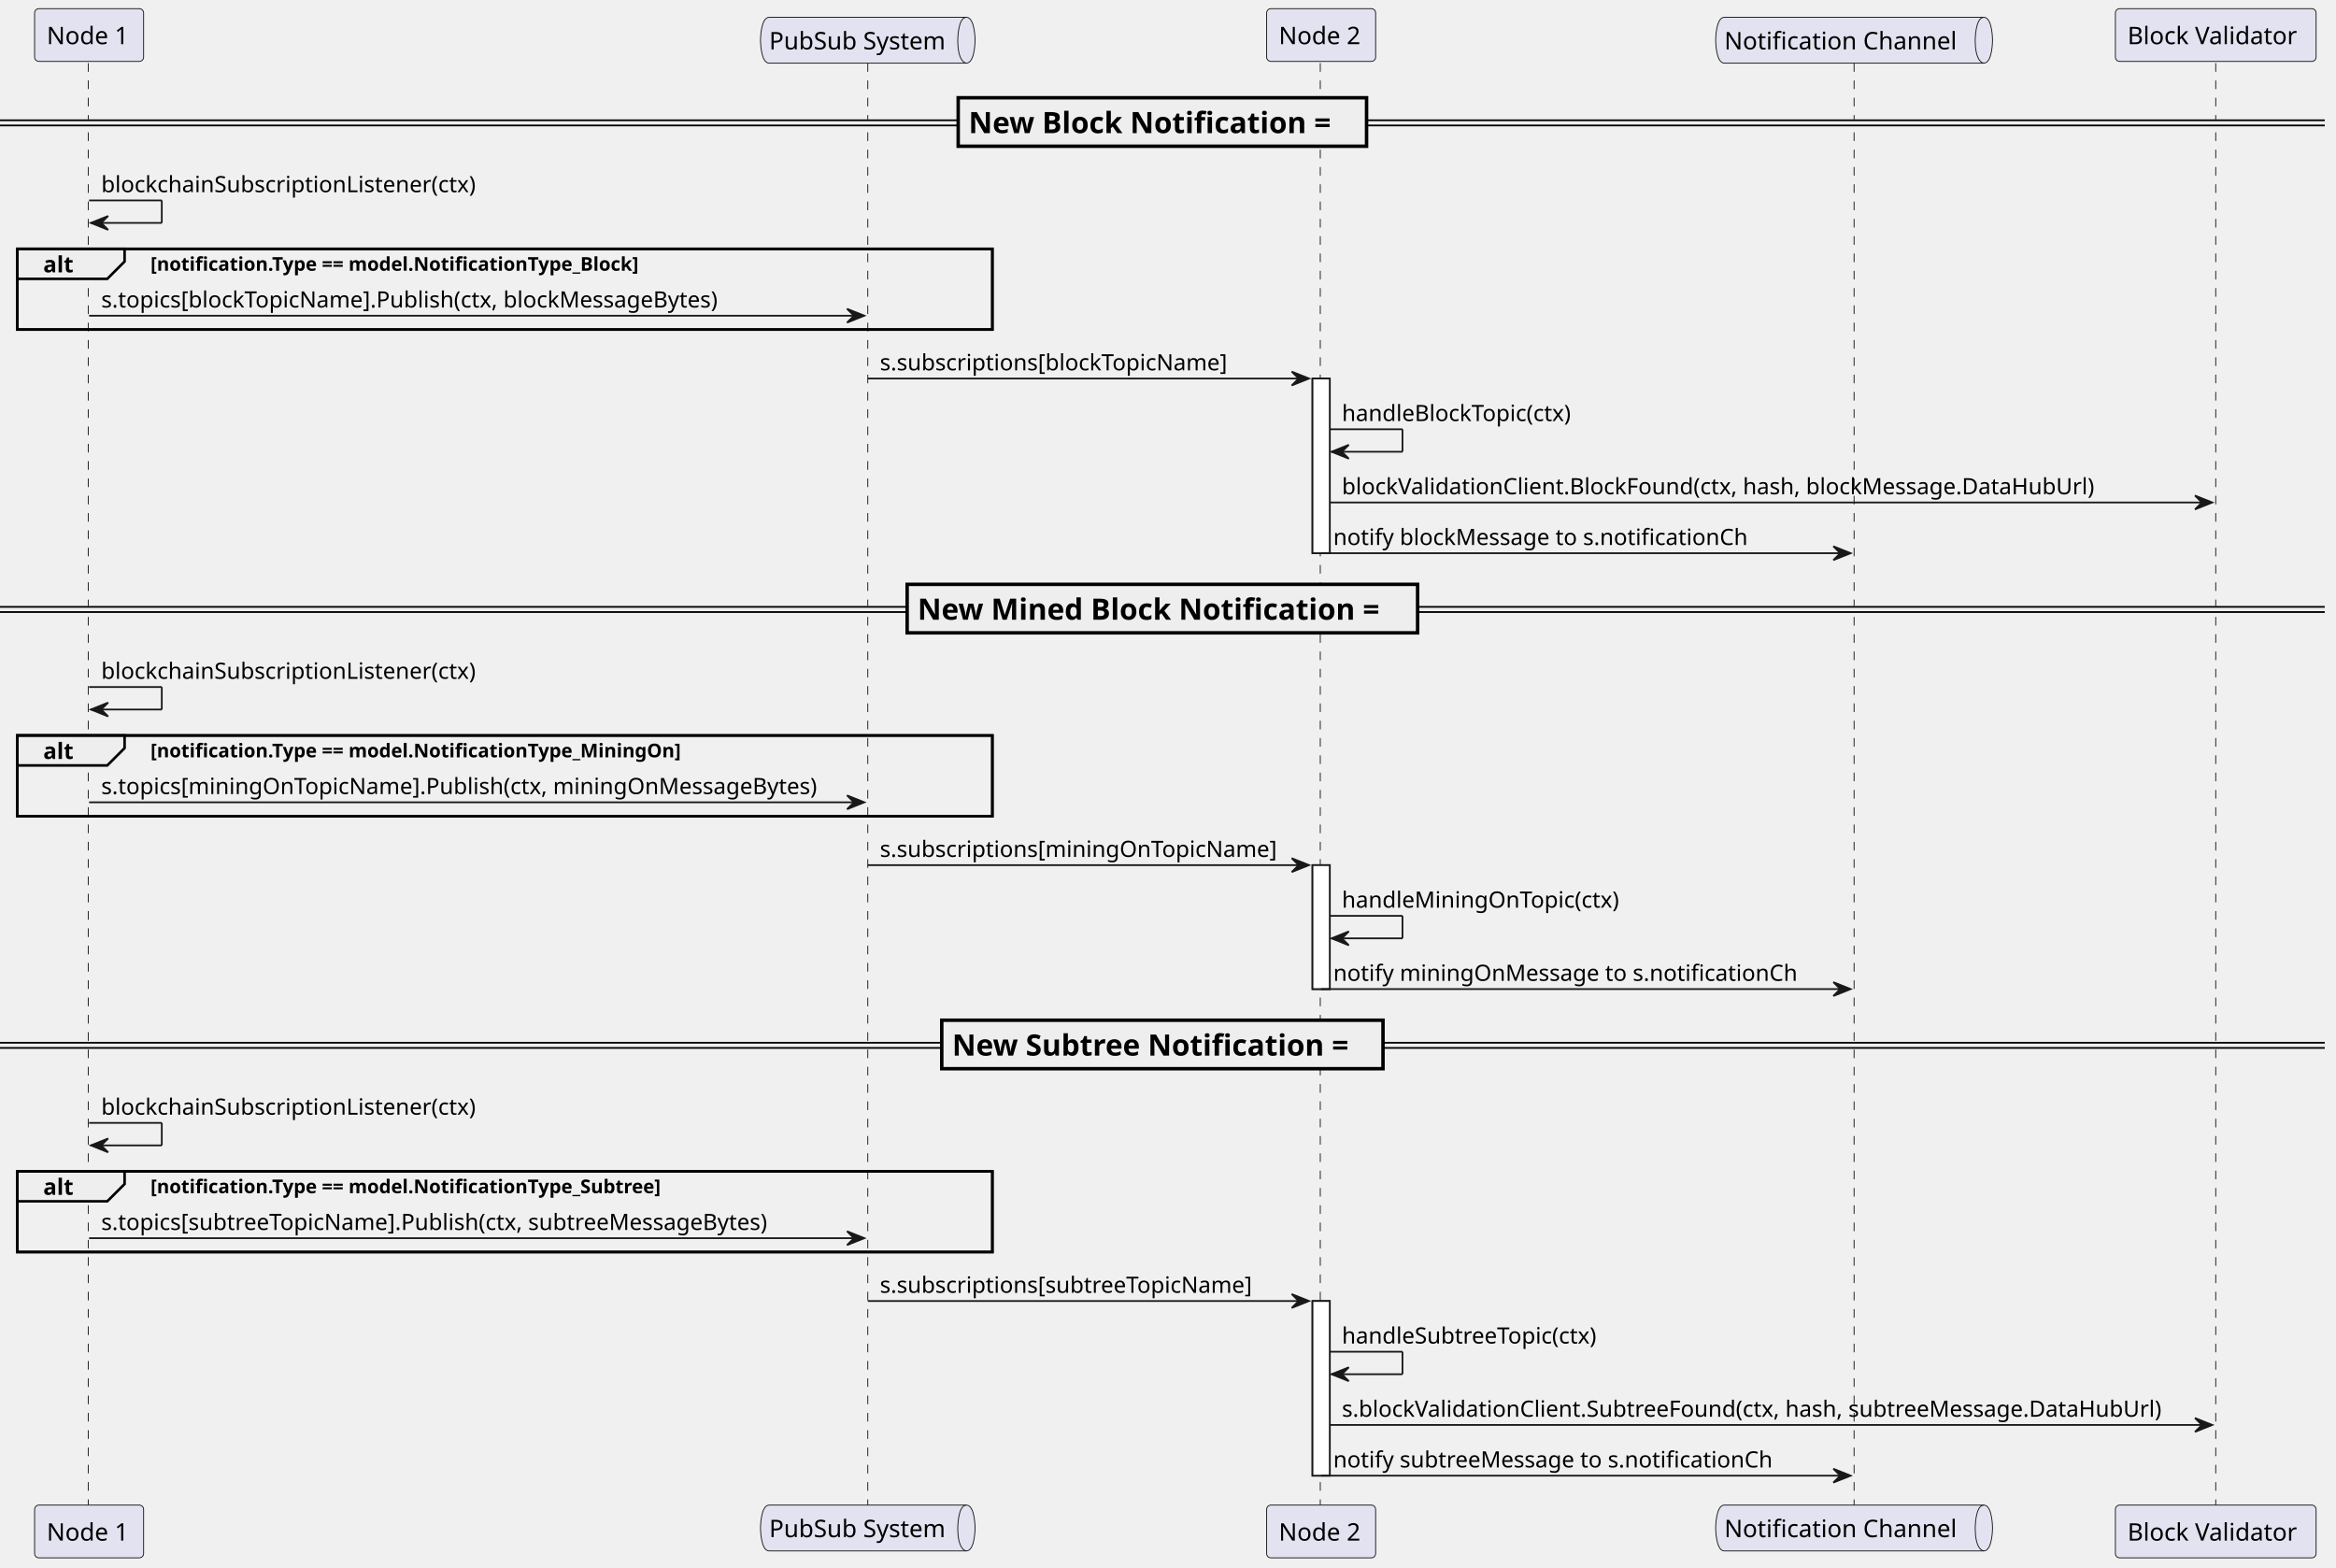
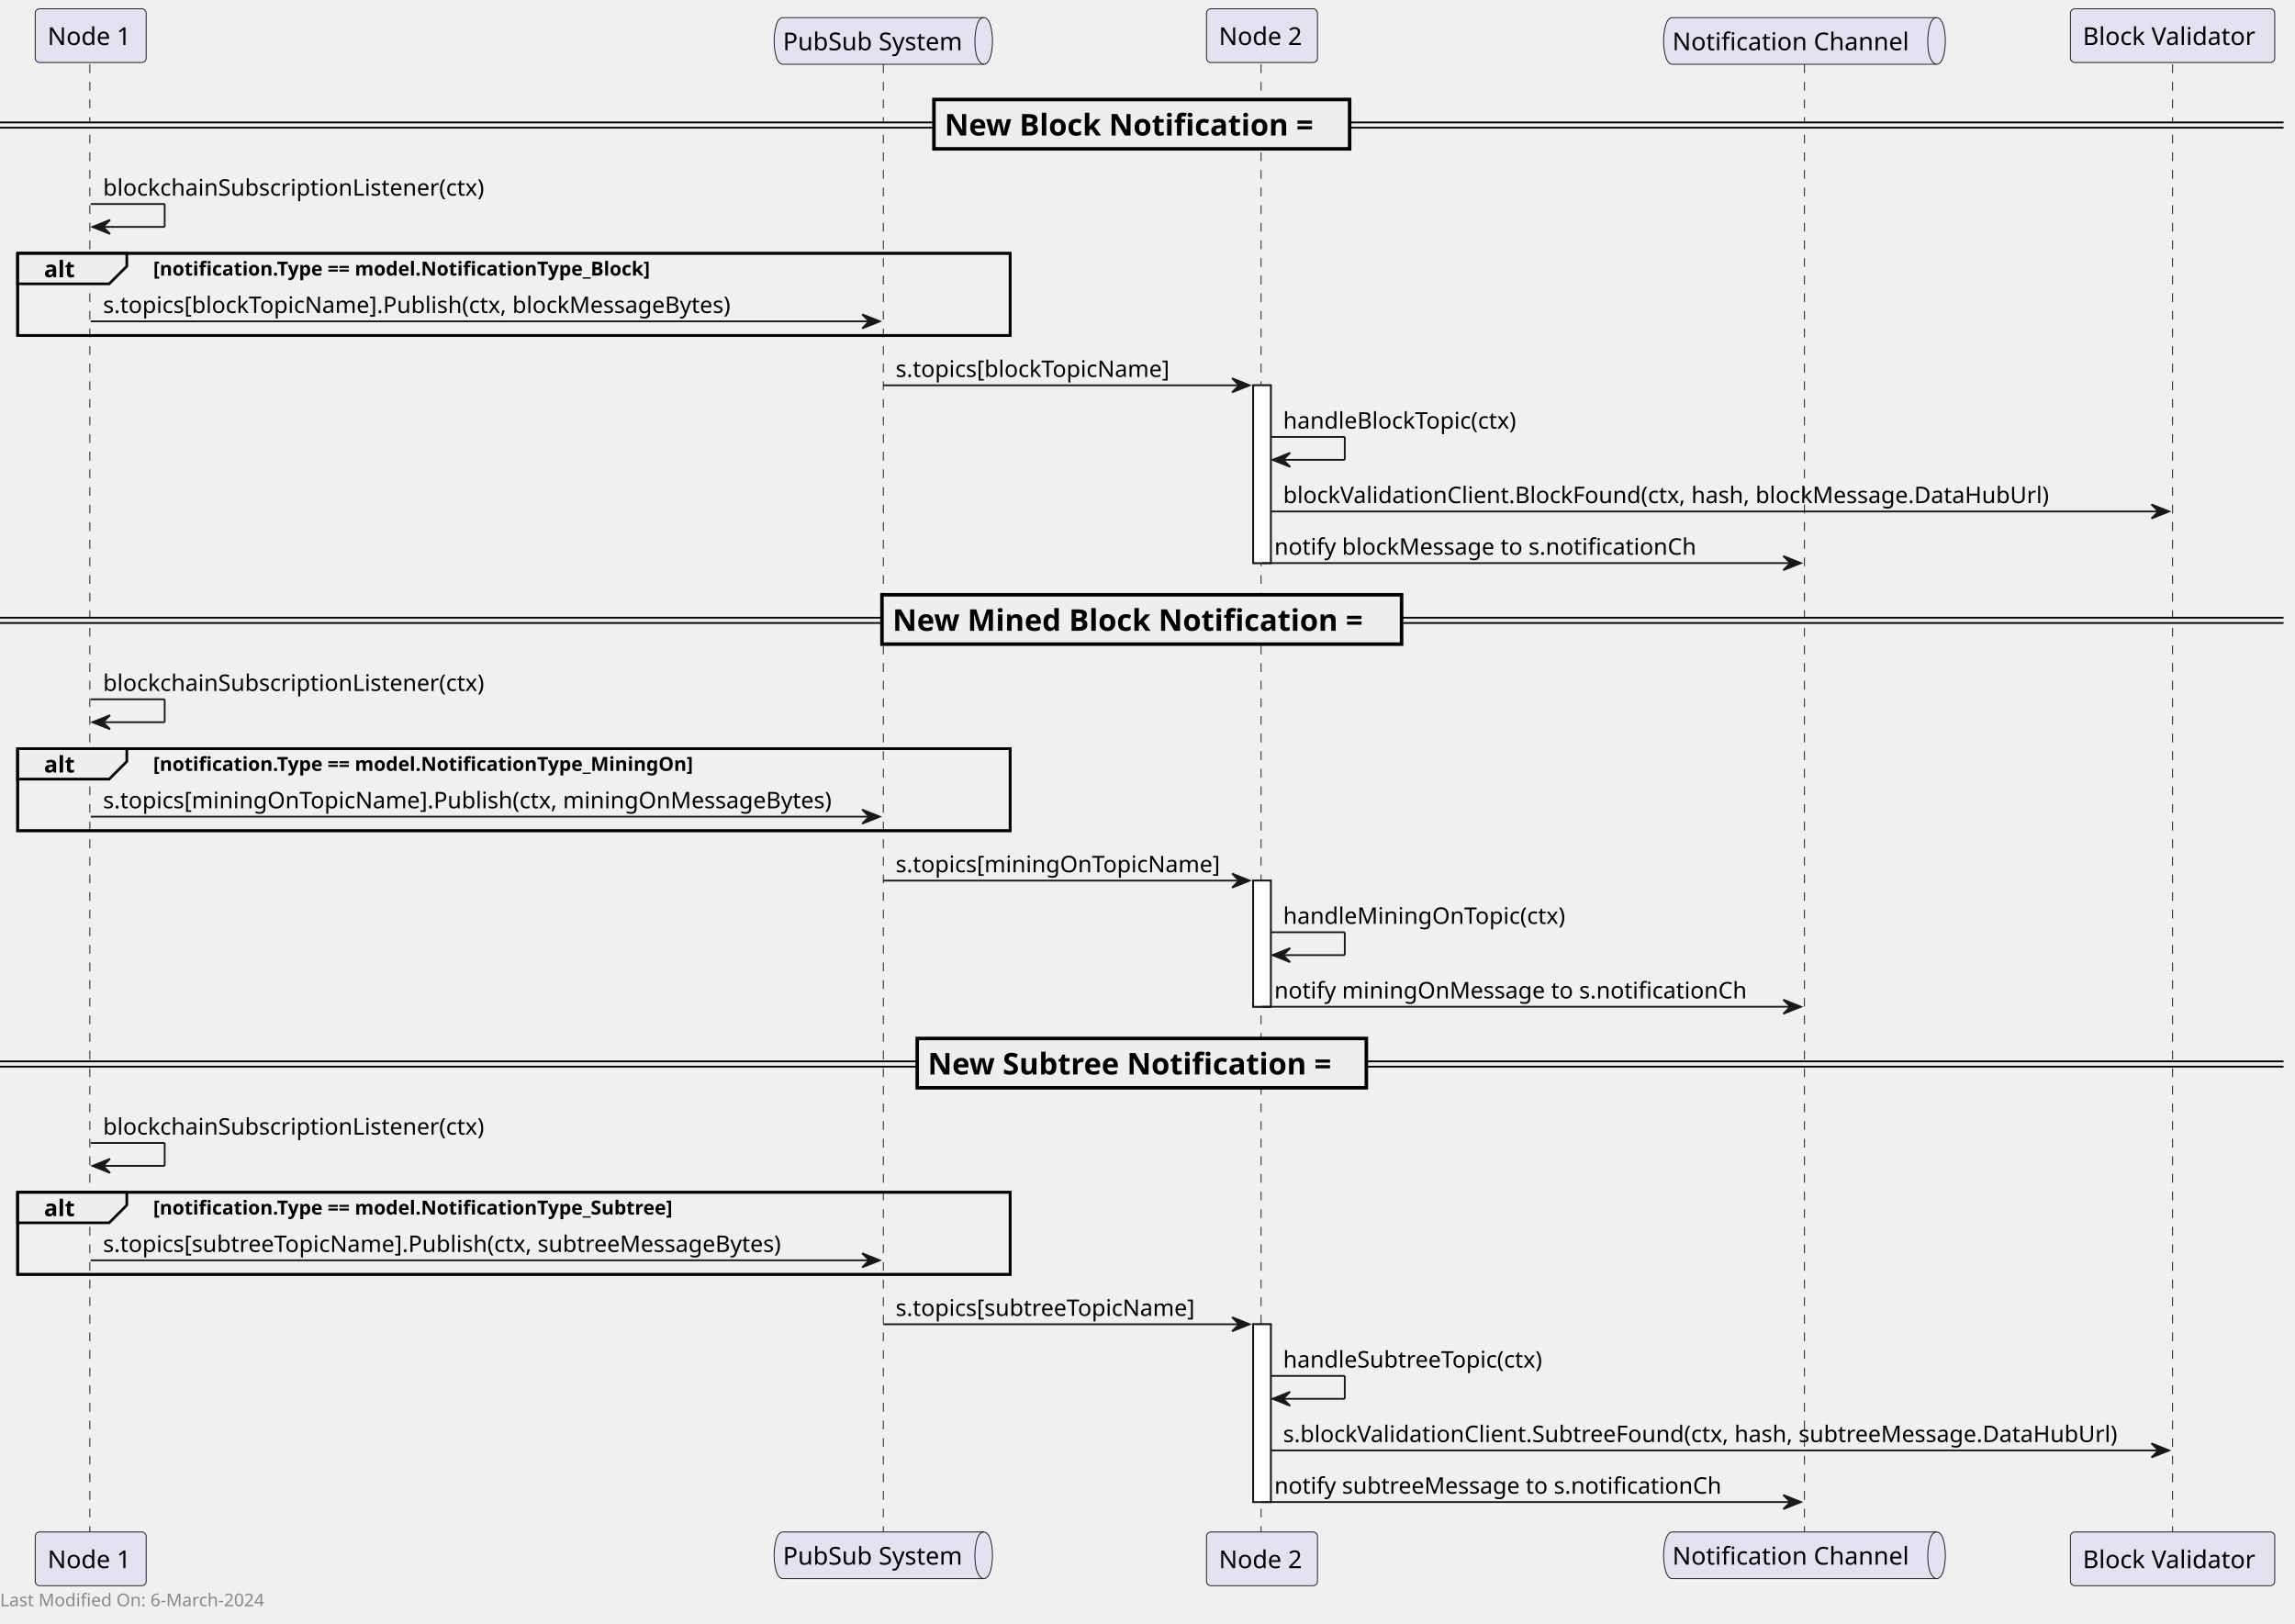
- <svg xmlns="http://www.w3.org/2000/svg" contentStyleType="text/css" height="906" preserveAspectRatio="none" viewBox="0 0 1350 906" width="1350" zoomAndPan="magnify">
-   <path d="m758.5 218.752h10v100.932h-10z" fill="#fff" stroke="#181818" />
-   <path d="m758.5 499.947h10v71.621h-10z" fill="#fff" stroke="#181818" />
-   <path d="m758.5 751.832h10v100.932h-10z" fill="#fff" stroke="#181818" />
-   <path d="m10 143.82h563.5v46.621h-563.5z" fill="none" stroke="#000" stroke-width="1.5" />
-   <path d="m10 425.016h563.5v46.621h-563.5z" fill="none" stroke="#000" stroke-width="1.5" />
-   <path d="m10 676.9h563.5v46.621h-563.5z" fill="none" stroke="#000" stroke-width="1.5" />
-   <g stroke="#181818" stroke-width=".5">
-     <g stroke-dasharray="5 5">
-       <path d="m51 36.488v834.275" />
-       <path d="m501.5 36.488v834.275" />
-       <path d="m763 36.488v834.275" />
-       <path d="m1071.5 36.488v834.275" />
-       <path d="m1280.5 36.488v834.275" />
-     </g>
-     <rect fill="#e2e2f0" height="30.488" rx="2.5" width="63" x="20" y="5" />
+ <svg xmlns="http://www.w3.org/2000/svg" contentStyleType="text/css" height="922px" preserveAspectRatio="none" style="width:1303px;height:922px;background:#FFFFFF;" version="1.1" viewBox="0 0 1303 922" width="1303px" zoomAndPan="magnify">
+   <defs />
+   <g>
+     <rect fill="#FFFFFF" height="100.932" style="stroke:#181818;stroke-width:1.0;" width="10" x="711.5" y="218.752" />
+     <rect fill="#FFFFFF" height="71.621" style="stroke:#181818;stroke-width:1.0;" width="10" x="711.5" y="499.947" />
+     <rect fill="#FFFFFF" height="100.932" style="stroke:#181818;stroke-width:1.0;" width="10" x="711.5" y="751.832" />
+     <rect fill="none" height="46.621" style="stroke:#000000;stroke-width:1.5;" width="563.5" x="10" y="143.82" />
+     <rect fill="none" height="46.621" style="stroke:#000000;stroke-width:1.5;" width="563.5" x="10" y="425.016" />
+     <rect fill="none" height="46.621" style="stroke:#000000;stroke-width:1.5;" width="563.5" x="10" y="676.9" />
+     <line style="stroke:#181818;stroke-width:0.5;stroke-dasharray:5.0,5.0;" x1="51" x2="51" y1="36.488" y2="870.764" />
+     <line style="stroke:#181818;stroke-width:0.5;stroke-dasharray:5.0,5.0;" x1="501.5" x2="501.5" y1="36.488" y2="870.764" />
+     <line style="stroke:#181818;stroke-width:0.5;stroke-dasharray:5.0,5.0;" x1="716" x2="716" y1="36.488" y2="870.764" />
+     <line style="stroke:#181818;stroke-width:0.5;stroke-dasharray:5.0,5.0;" x1="1024.5" x2="1024.5" y1="36.488" y2="870.764" />
+     <line style="stroke:#181818;stroke-width:0.5;stroke-dasharray:5.0,5.0;" x1="1233.5" x2="1233.5" y1="36.488" y2="870.764" />
+     <rect fill="#E2E2F0" height="30.488" rx="2.5" ry="2.5" style="stroke:#181818;stroke-width:0.5;" width="63" x="20" y="5" />
+     <text fill="#000000" font-family="sans-serif" font-size="14" lengthAdjust="spacing" textLength="49" x="27" y="25.535">Node 1</text>
+     <rect fill="#E2E2F0" height="30.488" rx="2.5" ry="2.5" style="stroke:#181818;stroke-width:0.5;" width="63" x="20" y="869.764" />
+     <text fill="#000000" font-family="sans-serif" font-size="14" lengthAdjust="spacing" textLength="49" x="27" y="890.299">Node 1</text>
+     <path d="M444.5,10 L558.5,10 C563.5,10 563.5,23.244 563.5,23.244 C563.5,23.244 563.5,36.488 558.5,36.488 L444.5,36.488 C439.5,36.488 439.5,23.244 439.5,23.244 C439.5,23.244 439.5,10 444.5,10 " fill="#E2E2F0" style="stroke:#181818;stroke-width:0.5;" />
+     <path d="M558.5,10 C553.5,10 553.5,23.244 553.5,23.244 C553.5,36.488 558.5,36.488 558.5,36.488 " fill="none" style="stroke:#181818;stroke-width:0.5;" />
+     <text fill="#000000" font-family="sans-serif" font-size="14" lengthAdjust="spacing" textLength="104" x="444.5" y="28.535">PubSub System</text>
+     <path d="M444.5,869.764 L558.5,869.764 C563.5,869.764 563.5,883.008 563.5,883.008 C563.5,883.008 563.5,896.252 558.5,896.252 L444.5,896.252 C439.5,896.252 439.5,883.008 439.5,883.008 C439.5,883.008 439.5,869.764 444.5,869.764 " fill="#E2E2F0" style="stroke:#181818;stroke-width:0.5;" />
+     <path d="M558.5,869.764 C553.5,869.764 553.5,883.008 553.5,883.008 C553.5,896.252 558.5,896.252 558.5,896.252 " fill="none" style="stroke:#181818;stroke-width:0.5;" />
+     <text fill="#000000" font-family="sans-serif" font-size="14" lengthAdjust="spacing" textLength="104" x="444.5" y="888.299">PubSub System</text>
+     <rect fill="#E2E2F0" height="30.488" rx="2.5" ry="2.5" style="stroke:#181818;stroke-width:0.5;" width="63" x="685" y="5" />
+     <text fill="#000000" font-family="sans-serif" font-size="14" lengthAdjust="spacing" textLength="49" x="692" y="25.535">Node 2</text>
+     <rect fill="#E2E2F0" height="30.488" rx="2.5" ry="2.5" style="stroke:#181818;stroke-width:0.5;" width="63" x="685" y="869.764" />
+     <text fill="#000000" font-family="sans-serif" font-size="14" lengthAdjust="spacing" textLength="49" x="692" y="890.299">Node 2</text>
+     <path d="M949.5,10 L1099.5,10 C1104.5,10 1104.5,23.244 1104.5,23.244 C1104.5,23.244 1104.5,36.488 1099.5,36.488 L949.5,36.488 C944.5,36.488 944.5,23.244 944.5,23.244 C944.5,23.244 944.5,10 949.5,10 " fill="#E2E2F0" style="stroke:#181818;stroke-width:0.5;" />
+     <path d="M1099.5,10 C1094.5,10 1094.5,23.244 1094.5,23.244 C1094.5,36.488 1099.5,36.488 1099.5,36.488 " fill="none" style="stroke:#181818;stroke-width:0.5;" />
+     <text fill="#000000" font-family="sans-serif" font-size="14" lengthAdjust="spacing" textLength="140" x="949.5" y="28.535">Notification Channel</text>
+     <path d="M949.5,869.764 L1099.5,869.764 C1104.5,869.764 1104.5,883.008 1104.5,883.008 C1104.5,883.008 1104.5,896.252 1099.5,896.252 L949.5,896.252 C944.5,896.252 944.5,883.008 944.5,883.008 C944.5,883.008 944.5,869.764 949.5,869.764 " fill="#E2E2F0" style="stroke:#181818;stroke-width:0.5;" />
+     <path d="M1099.5,869.764 C1094.5,869.764 1094.5,883.008 1094.5,883.008 C1094.5,896.252 1099.5,896.252 1099.5,896.252 " fill="none" style="stroke:#181818;stroke-width:0.5;" />
+     <text fill="#000000" font-family="sans-serif" font-size="14" lengthAdjust="spacing" textLength="140" x="949.5" y="888.299">Notification Channel</text>
+     <rect fill="#E2E2F0" height="30.488" rx="2.5" ry="2.5" style="stroke:#181818;stroke-width:0.5;" width="116" x="1175.5" y="5" />
+     <text fill="#000000" font-family="sans-serif" font-size="14" lengthAdjust="spacing" textLength="102" x="1182.5" y="25.535">Block Validator</text>
+     <rect fill="#E2E2F0" height="30.488" rx="2.5" ry="2.5" style="stroke:#181818;stroke-width:0.5;" width="116" x="1175.5" y="869.764" />
+     <text fill="#000000" font-family="sans-serif" font-size="14" lengthAdjust="spacing" textLength="102" x="1182.5" y="890.299">Block Validator</text>
+     <rect fill="#FFFFFF" height="100.932" style="stroke:#181818;stroke-width:1.0;" width="10" x="711.5" y="218.752" />
+     <rect fill="#FFFFFF" height="71.621" style="stroke:#181818;stroke-width:1.0;" width="10" x="711.5" y="499.947" />
+     <rect fill="#FFFFFF" height="100.932" style="stroke:#181818;stroke-width:1.0;" width="10" x="711.5" y="751.832" />
+     <rect fill="#EEEEEE" height="3" style="stroke:#EEEEEE;stroke-width:1.0;" width="1296.5" x="0" y="69.499" />
+     <line style="stroke:#000000;stroke-width:1.0;" x1="0" x2="1296.5" y1="69.499" y2="69.499" />
+     <line style="stroke:#000000;stroke-width:1.0;" x1="0" x2="1296.5" y1="72.499" y2="72.499" />
+     <rect fill="#EEEEEE" height="28.021" style="stroke:#000000;stroke-width:2.0;" width="236" x="530.25" y="56.488" />
+     <text fill="#000000" font-family="sans-serif" font-size="17" font-weight="bold" lengthAdjust="spacing" textLength="222" x="536.25" y="76.924">New Block Notification =</text>
+     <line style="stroke:#181818;stroke-width:1.0;" x1="51.5" x2="93.5" y1="115.82" y2="115.82" />
+     <line style="stroke:#181818;stroke-width:1.0;" x1="93.5" x2="93.5" y1="115.82" y2="128.82" />
+     <line style="stroke:#181818;stroke-width:1.0;" x1="52.5" x2="93.5" y1="128.82" y2="128.82" />
+     <polygon fill="#181818" points="62.5,124.82,52.5,128.82,62.5,132.82,58.5,128.82" style="stroke:#181818;stroke-width:1.0;" />
+     <text fill="#000000" font-family="sans-serif" font-size="13" lengthAdjust="spacing" textLength="226" x="58.5" y="111.078">blockchainSubscriptionListener(ctx)</text>
+     <path d="M10,143.82 L72,143.82 L72,151.131 L62,161.131 L10,161.131 L10,143.82 " fill="#EEEEEE" style="stroke:#000000;stroke-width:1.5;" />
+     <rect fill="none" height="46.621" style="stroke:#000000;stroke-width:1.5;" width="563.5" x="10" y="143.82" />
+     <text fill="#000000" font-family="sans-serif" font-size="13" font-weight="bold" lengthAdjust="spacing" textLength="17" x="25" y="157.389">alt</text>
+     <text fill="#000000" font-family="sans-serif" font-size="11" font-weight="bold" lengthAdjust="spacing" textLength="297" x="87" y="156.455">[notification.Type == model.NotificationType_Block]</text>
+     <polygon fill="#181818" points="489.5,178.441,499.5,182.441,489.5,186.441,493.5,182.441" style="stroke:#181818;stroke-width:1.0;" />
+     <line style="stroke:#181818;stroke-width:1.0;" x1="51.5" x2="495.5" y1="182.441" y2="182.441" />
+     <text fill="#000000" font-family="sans-serif" font-size="13" lengthAdjust="spacing" textLength="372" x="58.5" y="177.699">s.topics[blockTopicName].Publish(ctx, blockMessageBytes)</text>
+     <polygon fill="#181818" points="699.5,214.752,709.5,218.752,699.5,222.752,703.5,218.752" style="stroke:#181818;stroke-width:1.0;" />
+     <line style="stroke:#181818;stroke-width:1.0;" x1="501.5" x2="705.5" y1="218.752" y2="218.752" />
+     <text fill="#000000" font-family="sans-serif" font-size="13" lengthAdjust="spacing" textLength="164" x="508.5" y="214.01">s.topics[blockTopicName]</text>
+     <line style="stroke:#181818;stroke-width:1.0;" x1="721.5" x2="763.5" y1="248.062" y2="248.062" />
+     <line style="stroke:#181818;stroke-width:1.0;" x1="763.5" x2="763.5" y1="248.062" y2="261.062" />
+     <line style="stroke:#181818;stroke-width:1.0;" x1="722.5" x2="763.5" y1="261.062" y2="261.062" />
+     <polygon fill="#181818" points="732.5,257.062,722.5,261.062,732.5,265.062,728.5,261.062" style="stroke:#181818;stroke-width:1.0;" />
+     <text fill="#000000" font-family="sans-serif" font-size="13" lengthAdjust="spacing" textLength="139" x="728.5" y="243.32">handleBlockTopic(ctx)</text>
+     <polygon fill="#181818" points="1221.5,286.373,1231.5,290.373,1221.5,294.373,1225.5,290.373" style="stroke:#181818;stroke-width:1.0;" />
+     <line style="stroke:#181818;stroke-width:1.0;" x1="721.5" x2="1227.5" y1="290.373" y2="290.373" />
+     <text fill="#000000" font-family="sans-serif" font-size="13" lengthAdjust="spacing" textLength="452" x="728.5" y="285.631">blockValidationClient.BlockFound(ctx, hash, blockMessage.DataHubUrl)</text>
+     <polygon fill="#181818" points="1012.5,315.684,1022.5,319.684,1012.5,323.684,1016.5,319.684" style="stroke:#181818;stroke-width:1.0;" />
+     <line style="stroke:#181818;stroke-width:1.0;" x1="716.5" x2="1018.5" y1="319.684" y2="319.684" />
+     <text fill="#000000" font-family="sans-serif" font-size="13" lengthAdjust="spacing" textLength="252" x="723.5" y="314.941">notify blockMessage to s.notificationCh</text>
+     <rect fill="#EEEEEE" height="3" style="stroke:#EEEEEE;stroke-width:1.0;" width="1296.5" x="0" y="350.694" />
+     <line style="stroke:#000000;stroke-width:1.0;" x1="0" x2="1296.5" y1="350.694" y2="350.694" />
+     <line style="stroke:#000000;stroke-width:1.0;" x1="0" x2="1296.5" y1="353.694" y2="353.694" />
+     <rect fill="#EEEEEE" height="28.021" style="stroke:#000000;stroke-width:2.0;" width="295" x="500.75" y="337.684" />
+     <text fill="#000000" font-family="sans-serif" font-size="17" font-weight="bold" lengthAdjust="spacing" textLength="281" x="506.75" y="358.119">New Mined Block Notification =</text>
+     <line style="stroke:#181818;stroke-width:1.0;" x1="51.5" x2="93.5" y1="397.016" y2="397.016" />
+     <line style="stroke:#181818;stroke-width:1.0;" x1="93.5" x2="93.5" y1="397.016" y2="410.016" />
+     <line style="stroke:#181818;stroke-width:1.0;" x1="52.5" x2="93.5" y1="410.016" y2="410.016" />
+     <polygon fill="#181818" points="62.5,406.016,52.5,410.016,62.5,414.016,58.5,410.016" style="stroke:#181818;stroke-width:1.0;" />
+     <text fill="#000000" font-family="sans-serif" font-size="13" lengthAdjust="spacing" textLength="226" x="58.5" y="392.273">blockchainSubscriptionListener(ctx)</text>
+     <path d="M10,425.016 L72,425.016 L72,432.326 L62,442.326 L10,442.326 L10,425.016 " fill="#EEEEEE" style="stroke:#000000;stroke-width:1.5;" />
+     <rect fill="none" height="46.621" style="stroke:#000000;stroke-width:1.5;" width="563.5" x="10" y="425.016" />
+     <text fill="#000000" font-family="sans-serif" font-size="13" font-weight="bold" lengthAdjust="spacing" textLength="17" x="25" y="438.584">alt</text>
+     <text fill="#000000" font-family="sans-serif" font-size="11" font-weight="bold" lengthAdjust="spacing" textLength="321" x="87" y="437.65">[notification.Type == model.NotificationType_MiningOn]</text>
+     <polygon fill="#181818" points="489.5,459.637,499.5,463.637,489.5,467.637,493.5,463.637" style="stroke:#181818;stroke-width:1.0;" />
+     <line style="stroke:#181818;stroke-width:1.0;" x1="51.5" x2="495.5" y1="463.637" y2="463.637" />
+     <text fill="#000000" font-family="sans-serif" font-size="13" lengthAdjust="spacing" textLength="426" x="58.5" y="458.894">s.topics[miningOnTopicName].Publish(ctx, miningOnMessageBytes)</text>
+     <polygon fill="#181818" points="699.5,495.947,709.5,499.947,699.5,503.947,703.5,499.947" style="stroke:#181818;stroke-width:1.0;" />
+     <line style="stroke:#181818;stroke-width:1.0;" x1="501.5" x2="705.5" y1="499.947" y2="499.947" />
+     <text fill="#000000" font-family="sans-serif" font-size="13" lengthAdjust="spacing" textLength="191" x="508.5" y="495.205">s.topics[miningOnTopicName]</text>
+     <line style="stroke:#181818;stroke-width:1.0;" x1="721.5" x2="763.5" y1="529.258" y2="529.258" />
+     <line style="stroke:#181818;stroke-width:1.0;" x1="763.5" x2="763.5" y1="529.258" y2="542.258" />
+     <line style="stroke:#181818;stroke-width:1.0;" x1="722.5" x2="763.5" y1="542.258" y2="542.258" />
+     <polygon fill="#181818" points="732.5,538.258,722.5,542.258,732.5,546.258,728.5,542.258" style="stroke:#181818;stroke-width:1.0;" />
+     <text fill="#000000" font-family="sans-serif" font-size="13" lengthAdjust="spacing" textLength="166" x="728.5" y="524.516">handleMiningOnTopic(ctx)</text>
+     <polygon fill="#181818" points="1012.5,567.568,1022.5,571.568,1012.5,575.568,1016.5,571.568" style="stroke:#181818;stroke-width:1.0;" />
+     <line style="stroke:#181818;stroke-width:1.0;" x1="716.5" x2="1018.5" y1="571.568" y2="571.568" />
+     <text fill="#000000" font-family="sans-serif" font-size="13" lengthAdjust="spacing" textLength="279" x="723.5" y="566.826">notify miningOnMessage to s.notificationCh</text>
+     <rect fill="#EEEEEE" height="3" style="stroke:#EEEEEE;stroke-width:1.0;" width="1296.5" x="0" y="602.579" />
+     <line style="stroke:#000000;stroke-width:1.0;" x1="0" x2="1296.5" y1="602.579" y2="602.579" />
+     <line style="stroke:#000000;stroke-width:1.0;" x1="0" x2="1296.5" y1="605.579" y2="605.579" />
+     <rect fill="#EEEEEE" height="28.021" style="stroke:#000000;stroke-width:2.0;" width="255" x="520.75" y="589.568" />
+     <text fill="#000000" font-family="sans-serif" font-size="17" font-weight="bold" lengthAdjust="spacing" textLength="241" x="526.75" y="610.004">New Subtree Notification =</text>
+     <line style="stroke:#181818;stroke-width:1.0;" x1="51.5" x2="93.5" y1="648.9" y2="648.9" />
+     <line style="stroke:#181818;stroke-width:1.0;" x1="93.5" x2="93.5" y1="648.9" y2="661.9" />
+     <line style="stroke:#181818;stroke-width:1.0;" x1="52.5" x2="93.5" y1="661.9" y2="661.9" />
+     <polygon fill="#181818" points="62.5,657.9,52.5,661.9,62.5,665.9,58.5,661.9" style="stroke:#181818;stroke-width:1.0;" />
+     <text fill="#000000" font-family="sans-serif" font-size="13" lengthAdjust="spacing" textLength="226" x="58.5" y="644.158">blockchainSubscriptionListener(ctx)</text>
+     <path d="M10,676.9 L72,676.9 L72,684.211 L62,694.211 L10,694.211 L10,676.9 " fill="#EEEEEE" style="stroke:#000000;stroke-width:1.5;" />
+     <rect fill="none" height="46.621" style="stroke:#000000;stroke-width:1.5;" width="563.5" x="10" y="676.9" />
+     <text fill="#000000" font-family="sans-serif" font-size="13" font-weight="bold" lengthAdjust="spacing" textLength="17" x="25" y="690.469">alt</text>
+     <text fill="#000000" font-family="sans-serif" font-size="11" font-weight="bold" lengthAdjust="spacing" textLength="307" x="87" y="689.535">[notification.Type == model.NotificationType_Subtree]</text>
+     <polygon fill="#181818" points="489.5,711.521,499.5,715.521,489.5,719.521,493.5,715.521" style="stroke:#181818;stroke-width:1.0;" />
+     <line style="stroke:#181818;stroke-width:1.0;" x1="51.5" x2="495.5" y1="715.521" y2="715.521" />
+     <text fill="#000000" font-family="sans-serif" font-size="13" lengthAdjust="spacing" textLength="396" x="58.5" y="710.779">s.topics[subtreeTopicName].Publish(ctx, subtreeMessageBytes)</text>
+     <polygon fill="#181818" points="699.5,747.832,709.5,751.832,699.5,755.832,703.5,751.832" style="stroke:#181818;stroke-width:1.0;" />
+     <line style="stroke:#181818;stroke-width:1.0;" x1="501.5" x2="705.5" y1="751.832" y2="751.832" />
+     <text fill="#000000" font-family="sans-serif" font-size="13" lengthAdjust="spacing" textLength="176" x="508.5" y="747.09">s.topics[subtreeTopicName]</text>
+     <line style="stroke:#181818;stroke-width:1.0;" x1="721.5" x2="763.5" y1="781.143" y2="781.143" />
+     <line style="stroke:#181818;stroke-width:1.0;" x1="763.5" x2="763.5" y1="781.143" y2="794.143" />
+     <line style="stroke:#181818;stroke-width:1.0;" x1="722.5" x2="763.5" y1="794.143" y2="794.143" />
+     <polygon fill="#181818" points="732.5,790.143,722.5,794.143,732.5,798.143,728.5,794.143" style="stroke:#181818;stroke-width:1.0;" />
+     <text fill="#000000" font-family="sans-serif" font-size="13" lengthAdjust="spacing" textLength="152" x="728.5" y="776.4">handleSubtreeTopic(ctx)</text>
+     <polygon fill="#181818" points="1221.5,819.453,1231.5,823.453,1221.5,827.453,1225.5,823.453" style="stroke:#181818;stroke-width:1.0;" />
+     <line style="stroke:#181818;stroke-width:1.0;" x1="721.5" x2="1227.5" y1="823.453" y2="823.453" />
+     <text fill="#000000" font-family="sans-serif" font-size="13" lengthAdjust="spacing" textLength="488" x="728.5" y="818.711">s.blockValidationClient.SubtreeFound(ctx, hash, subtreeMessage.DataHubUrl)</text>
+     <polygon fill="#181818" points="1012.5,848.764,1022.5,852.764,1012.5,856.764,1016.5,852.764" style="stroke:#181818;stroke-width:1.0;" />
+     <line style="stroke:#181818;stroke-width:1.0;" x1="716.5" x2="1018.5" y1="852.764" y2="852.764" />
+     <text fill="#000000" font-family="sans-serif" font-size="13" lengthAdjust="spacing" textLength="264" x="723.5" y="848.021">notify subtreeMessage to s.notificationCh</text>
+     <text fill="#888888" font-family="sans-serif" font-size="10" lengthAdjust="spacing" textLength="161" x="0" y="911.92">Last Modified On: 6-March-2024</text>
  </g>
-   <text font-family="sans-serif" font-size="14" lengthAdjust="spacing" textLength="49" x="27" y="25.535">Node 1</text>
-   <rect fill="#e2e2f0" height="30.488" rx="2.5" stroke="#181818" stroke-width=".5" width="63" x="20" y="869.764" />
-   <text font-family="sans-serif" font-size="14" lengthAdjust="spacing" textLength="49" x="27" y="890.299">Node 1</text>
-   <path d="m444.5 10h114c5 0 5 13.244 5 13.244s0 13.244-5 13.244h-114c-5 0-5-13.244-5-13.244s0-13.244 5-13.244" fill="#e2e2f0" stroke="#181818" stroke-width=".5" />
-   <path d="m558.5 10c-5 0-5 13.244-5 13.244 0 13.244 5 13.244 5 13.244" fill="none" stroke="#181818" stroke-width=".5" />
-   <text font-family="sans-serif" font-size="14" lengthAdjust="spacing" textLength="104" x="444.5" y="28.535">PubSub System</text>
-   <path d="m444.5 869.764h114c5 0 5 13.244 5 13.244s0 13.244-5 13.244h-114c-5 0-5-13.244-5-13.244s0-13.244 5-13.244" fill="#e2e2f0" stroke="#181818" stroke-width=".5" />
-   <path d="m558.5 869.764c-5 0-5 13.244-5 13.244 0 13.244 5 13.244 5 13.244" fill="none" stroke="#181818" stroke-width=".5" />
-   <text font-family="sans-serif" font-size="14" lengthAdjust="spacing" textLength="104" x="444.5" y="888.299">PubSub System</text>
-   <rect fill="#e2e2f0" height="30.488" rx="2.5" stroke="#181818" stroke-width=".5" width="63" x="732" y="5" />
-   <text font-family="sans-serif" font-size="14" lengthAdjust="spacing" textLength="49" x="739" y="25.535">Node 2</text>
-   <rect fill="#e2e2f0" height="30.488" rx="2.5" stroke="#181818" stroke-width=".5" width="63" x="732" y="869.764" />
-   <text font-family="sans-serif" font-size="14" lengthAdjust="spacing" textLength="49" x="739" y="890.299">Node 2</text>
-   <path d="m996.5 10h150c5 0 5 13.244 5 13.244s0 13.244-5 13.244h-150c-5 0-5-13.244-5-13.244s0-13.244 5-13.244" fill="#e2e2f0" stroke="#181818" stroke-width=".5" />
-   <path d="m1146.5 10c-5 0-5 13.244-5 13.244 0 13.244 5 13.244 5 13.244" fill="none" stroke="#181818" stroke-width=".5" />
-   <text font-family="sans-serif" font-size="14" lengthAdjust="spacing" textLength="140" x="996.5" y="28.535">Notification Channel</text>
-   <path d="m996.5 869.764h150c5 0 5 13.244 5 13.244s0 13.244-5 13.244h-150c-5 0-5-13.244-5-13.244s0-13.244 5-13.244" fill="#e2e2f0" stroke="#181818" stroke-width=".5" />
-   <path d="m1146.5 869.764c-5 0-5 13.244-5 13.244 0 13.244 5 13.244 5 13.244" fill="none" stroke="#181818" stroke-width=".5" />
-   <text font-family="sans-serif" font-size="14" lengthAdjust="spacing" textLength="140" x="996.5" y="888.299">Notification Channel</text>
-   <rect fill="#e2e2f0" height="30.488" rx="2.5" stroke="#181818" stroke-width=".5" width="116" x="1222.5" y="5" />
-   <text font-family="sans-serif" font-size="14" lengthAdjust="spacing" textLength="102" x="1229.5" y="25.535">Block Validator</text>
-   <rect fill="#e2e2f0" height="30.488" rx="2.5" stroke="#181818" stroke-width=".5" width="116" x="1222.5" y="869.764" />
-   <text font-family="sans-serif" font-size="14" lengthAdjust="spacing" textLength="102" x="1229.5" y="890.299">Block Validator</text>
-   <path d="m758.5 218.752h10v100.932h-10z" fill="#fff" stroke="#181818" />
-   <path d="m758.5 499.947h10v71.621h-10z" fill="#fff" stroke="#181818" />
-   <path d="m758.5 751.832h10v100.932h-10z" fill="#fff" stroke="#181818" />
-   <path d="m0 69.499h1343.5v3h-1343.5z" fill="#eee" stroke="#eee" />
-   <path d="m0 69.499h1343.5" stroke="#000" />
-   <path d="m0 72.499h1343.5" stroke="#000" />
-   <path d="m553.75 56.488h236v28.021h-236z" fill="#eee" stroke="#000" stroke-width="2" />
-   <text font-family="sans-serif" font-size="17" font-weight="bold" lengthAdjust="spacing" textLength="222" x="559.75" y="76.924">New Block Notification =</text>
-   <g stroke="#181818">
-     <path d="m51.5 115.82h42" />
-     <path d="m93.5 115.82v13" />
-     <path d="m52.5 128.82h41" />
-     <path d="m62.5 124.82-10 4 10 4-4-4z" fill="#181818" />
-   </g>
-   <text font-family="sans-serif" font-size="13" lengthAdjust="spacing" textLength="226" x="58.5" y="111.078">blockchainSubscriptionListener(ctx)</text>
-   <path d="m10 143.82h62v7.311l-10 10h-52z" fill="#eee" stroke="#000" stroke-width="1.5" />
-   <path d="m10 143.82h563.5v46.621h-563.5z" fill="none" stroke="#000" stroke-width="1.5" />
-   <text font-family="sans-serif" font-size="13" font-weight="bold" lengthAdjust="spacing" textLength="17" x="25" y="157.389">alt</text>
-   <text font-family="sans-serif" font-size="11" font-weight="bold" lengthAdjust="spacing" textLength="297" x="87" y="156.455">[notification.Type == model.NotificationType_Block]</text>
-   <path d="m489.5 178.441 10 4-10 4 4-4z" fill="#181818" stroke="#181818" />
-   <path d="m51.5 182.441h444" stroke="#181818" />
-   <text font-family="sans-serif" font-size="13" lengthAdjust="spacing" textLength="372" x="58.5" y="177.699">s.topics[blockTopicName].Publish(ctx, blockMessageBytes)</text>
-   <path d="m746.5 214.752 10 4-10 4 4-4z" fill="#181818" stroke="#181818" />
-   <path d="m501.5 218.752h251" stroke="#181818" />
-   <text font-family="sans-serif" font-size="13" lengthAdjust="spacing" textLength="211" x="508.5" y="214.01">s.subscriptions[blockTopicName]</text>
-   <g stroke="#181818">
-     <path d="m768.5 248.062h42" />
-     <path d="m810.5 248.062v13" />
-     <path d="m769.5 261.062h41" />
-     <path d="m779.5 257.062-10 4 10 4-4-4z" fill="#181818" />
-   </g>
-   <text font-family="sans-serif" font-size="13" lengthAdjust="spacing" textLength="139" x="775.5" y="243.32">handleBlockTopic(ctx)</text>
-   <path d="m1268.5 286.373 10 4-10 4 4-4z" fill="#181818" stroke="#181818" />
-   <path d="m768.5 290.373h506" stroke="#181818" />
-   <text font-family="sans-serif" font-size="13" lengthAdjust="spacing" textLength="452" x="775.5" y="285.631">blockValidationClient.BlockFound(ctx, hash, blockMessage.DataHubUrl)</text>
-   <path d="m1059.5 315.684 10 4-10 4 4-4z" fill="#181818" stroke="#181818" />
-   <path d="m763.5 319.684h302" stroke="#181818" />
-   <text font-family="sans-serif" font-size="13" lengthAdjust="spacing" textLength="252" x="770.5" y="314.941">notify blockMessage to s.notificationCh</text>
-   <path d="m0 350.694h1343.5v3h-1343.5z" fill="#eee" stroke="#eee" />
-   <path d="m0 350.694h1343.5" stroke="#000" />
-   <path d="m0 353.694h1343.5" stroke="#000" />
-   <path d="m524.25 337.684h295v28.021h-295z" fill="#eee" stroke="#000" stroke-width="2" />
-   <text font-family="sans-serif" font-size="17" font-weight="bold" lengthAdjust="spacing" textLength="281" x="530.25" y="358.119">New Mined Block Notification =</text>
-   <path d="m51.5 397.016h42" stroke="#181818" />
-   <path d="m93.5 397.016v13" stroke="#181818" />
-   <path d="m52.5 410.016h41" stroke="#181818" />
-   <path d="m62.5 406.016-10 4 10 4-4-4z" fill="#181818" stroke="#181818" />
-   <text font-family="sans-serif" font-size="13" lengthAdjust="spacing" textLength="226" x="58.5" y="392.273">blockchainSubscriptionListener(ctx)</text>
-   <path d="m10 425.016h62v7.311l-10 10h-52z" fill="#eee" stroke="#000" stroke-width="1.5" />
-   <path d="m10 425.016h563.5v46.621h-563.5z" fill="none" stroke="#000" stroke-width="1.5" />
-   <text font-family="sans-serif" font-size="13" font-weight="bold" lengthAdjust="spacing" textLength="17" x="25" y="438.584">alt</text>
-   <text font-family="sans-serif" font-size="11" font-weight="bold" lengthAdjust="spacing" textLength="321" x="87" y="437.65">[notification.Type == model.NotificationType_MiningOn]</text>
-   <path d="m489.5 459.637 10 4-10 4 4-4z" fill="#181818" stroke="#181818" />
-   <path d="m51.5 463.637h444" stroke="#181818" />
-   <text font-family="sans-serif" font-size="13" lengthAdjust="spacing" textLength="426" x="58.5" y="458.894">s.topics[miningOnTopicName].Publish(ctx, miningOnMessageBytes)</text>
-   <path d="m746.5 495.947 10 4-10 4 4-4z" fill="#181818" stroke="#181818" />
-   <path d="m501.5 499.947h251" stroke="#181818" />
-   <text font-family="sans-serif" font-size="13" lengthAdjust="spacing" textLength="238" x="508.5" y="495.205">s.subscriptions[miningOnTopicName]</text>
-   <path d="m768.5 529.258h42" stroke="#181818" />
-   <path d="m810.5 529.258v13" stroke="#181818" />
-   <path d="m769.5 542.258h41" stroke="#181818" />
-   <path d="m779.5 538.258-10 4 10 4-4-4z" fill="#181818" stroke="#181818" />
-   <text font-family="sans-serif" font-size="13" lengthAdjust="spacing" textLength="166" x="775.5" y="524.516">handleMiningOnTopic(ctx)</text>
-   <path d="m1059.5 567.568 10 4-10 4 4-4z" fill="#181818" stroke="#181818" />
-   <path d="m763.5 571.568h302" stroke="#181818" />
-   <text font-family="sans-serif" font-size="13" lengthAdjust="spacing" textLength="279" x="770.5" y="566.826">notify miningOnMessage to s.notificationCh</text>
-   <path d="m0 602.579h1343.5v3h-1343.5z" fill="#eee" stroke="#eee" />
-   <path d="m0 602.579h1343.5" stroke="#000" />
-   <path d="m0 605.579h1343.5" stroke="#000" />
-   <path d="m544.25 589.568h255v28.021h-255z" fill="#eee" stroke="#000" stroke-width="2" />
-   <text font-family="sans-serif" font-size="17" font-weight="bold" lengthAdjust="spacing" textLength="241" x="550.25" y="610.004">New Subtree Notification =</text>
-   <path d="m51.5 648.9h42" stroke="#181818" />
-   <path d="m93.5 648.9v13" stroke="#181818" />
-   <path d="m52.5 661.9h41" stroke="#181818" />
-   <path d="m62.5 657.9-10 4 10 4-4-4z" fill="#181818" stroke="#181818" />
-   <text font-family="sans-serif" font-size="13" lengthAdjust="spacing" textLength="226" x="58.5" y="644.158">blockchainSubscriptionListener(ctx)</text>
-   <path d="m10 676.9h62v7.311l-10 10h-52z" fill="#eee" stroke="#000" stroke-width="1.5" />
-   <path d="m10 676.9h563.5v46.621h-563.5z" fill="none" stroke="#000" stroke-width="1.5" />
-   <text font-family="sans-serif" font-size="13" font-weight="bold" lengthAdjust="spacing" textLength="17" x="25" y="690.469">alt</text>
-   <text font-family="sans-serif" font-size="11" font-weight="bold" lengthAdjust="spacing" textLength="307" x="87" y="689.535">[notification.Type == model.NotificationType_Subtree]</text>
-   <path d="m489.5 711.521 10 4-10 4 4-4z" fill="#181818" stroke="#181818" />
-   <path d="m51.5 715.521h444" stroke="#181818" />
-   <text font-family="sans-serif" font-size="13" lengthAdjust="spacing" textLength="396" x="58.5" y="710.779">s.topics[subtreeTopicName].Publish(ctx, subtreeMessageBytes)</text>
-   <path d="m746.5 747.832 10 4-10 4 4-4z" fill="#181818" stroke="#181818" />
-   <path d="m501.5 751.832h251" stroke="#181818" />
-   <text font-family="sans-serif" font-size="13" lengthAdjust="spacing" textLength="223" x="508.5" y="747.09">s.subscriptions[subtreeTopicName]</text>
-   <path d="m768.5 781.143h42" stroke="#181818" />
-   <path d="m810.5 781.143v13" stroke="#181818" />
-   <path d="m769.5 794.143h41" stroke="#181818" />
-   <path d="m779.5 790.143-10 4 10 4-4-4z" fill="#181818" stroke="#181818" />
-   <text font-family="sans-serif" font-size="13" lengthAdjust="spacing" textLength="152" x="775.5" y="776.4">handleSubtreeTopic(ctx)</text>
-   <path d="m1268.5 819.453 10 4-10 4 4-4z" fill="#181818" stroke="#181818" />
-   <path d="m768.5 823.453h506" stroke="#181818" />
-   <text font-family="sans-serif" font-size="13" lengthAdjust="spacing" textLength="488" x="775.5" y="818.711">s.blockValidationClient.SubtreeFound(ctx, hash, subtreeMessage.DataHubUrl)</text>
-   <path d="m1059.5 848.764 10 4-10 4 4-4z" fill="#181818" stroke="#181818" />
-   <path d="m763.5 852.764h302" stroke="#181818" />
-   <text font-family="sans-serif" font-size="13" lengthAdjust="spacing" textLength="264" x="770.5" y="848.021">notify subtreeMessage to s.notificationCh</text>
</svg>
